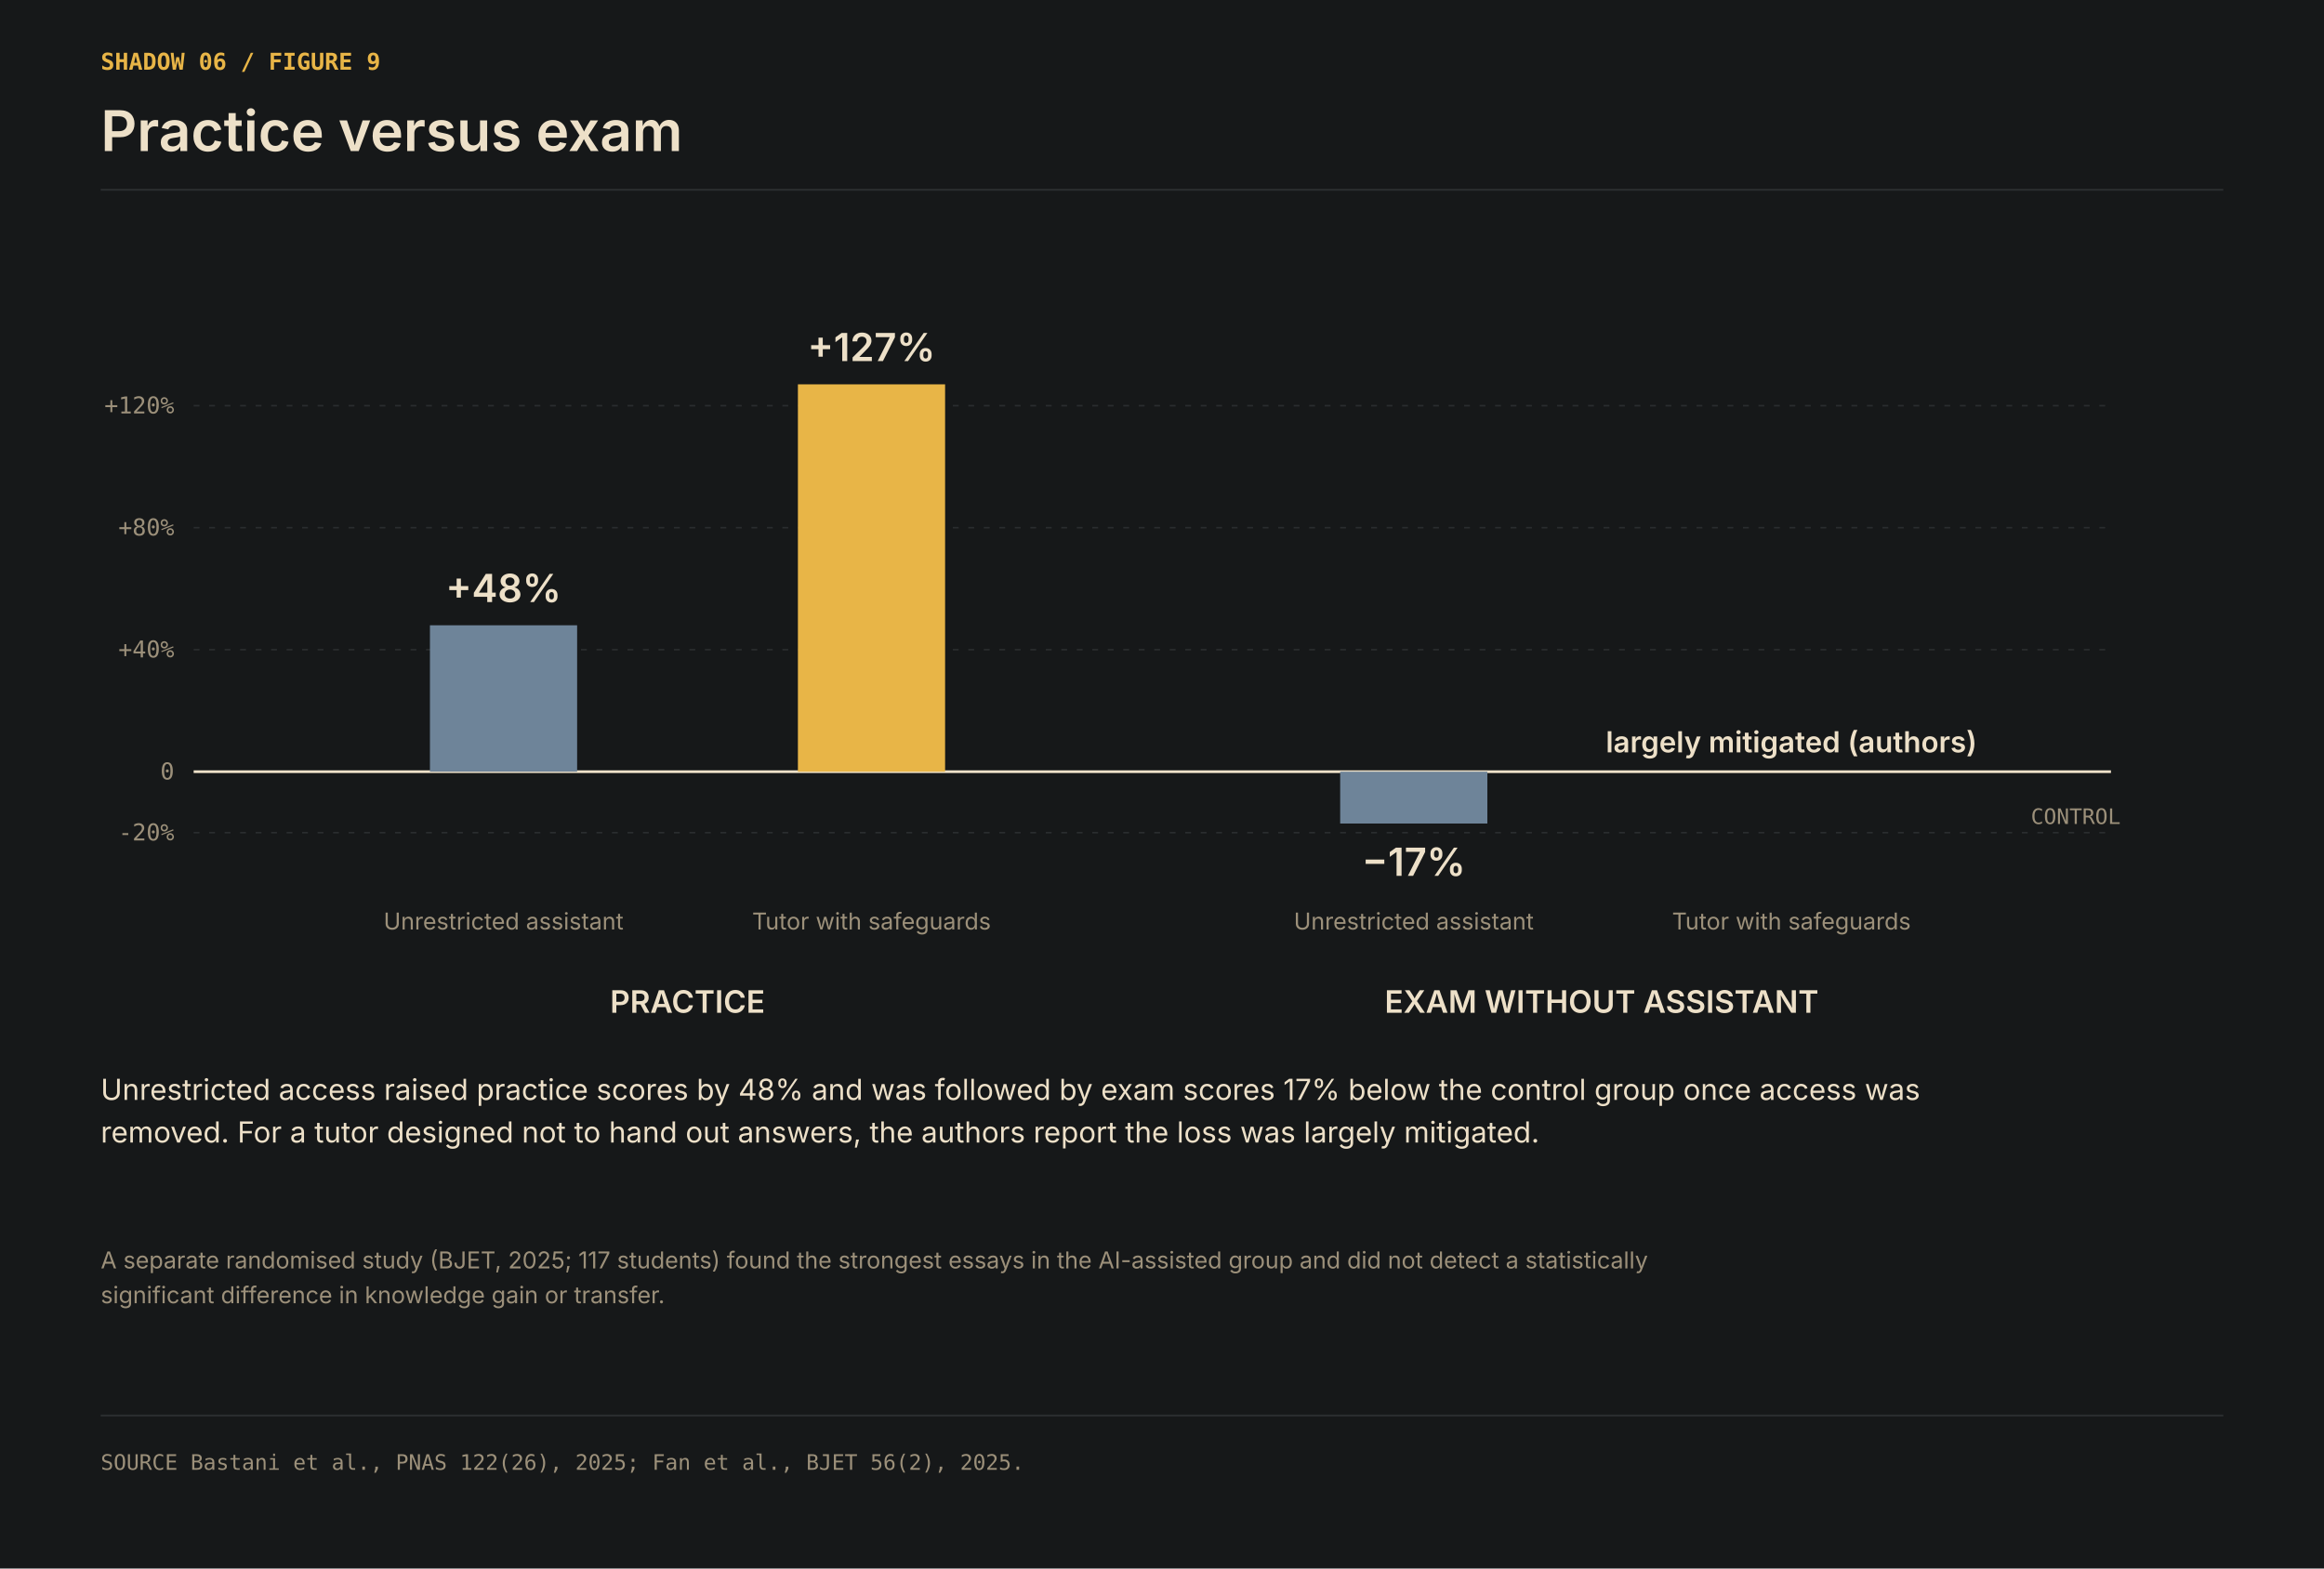
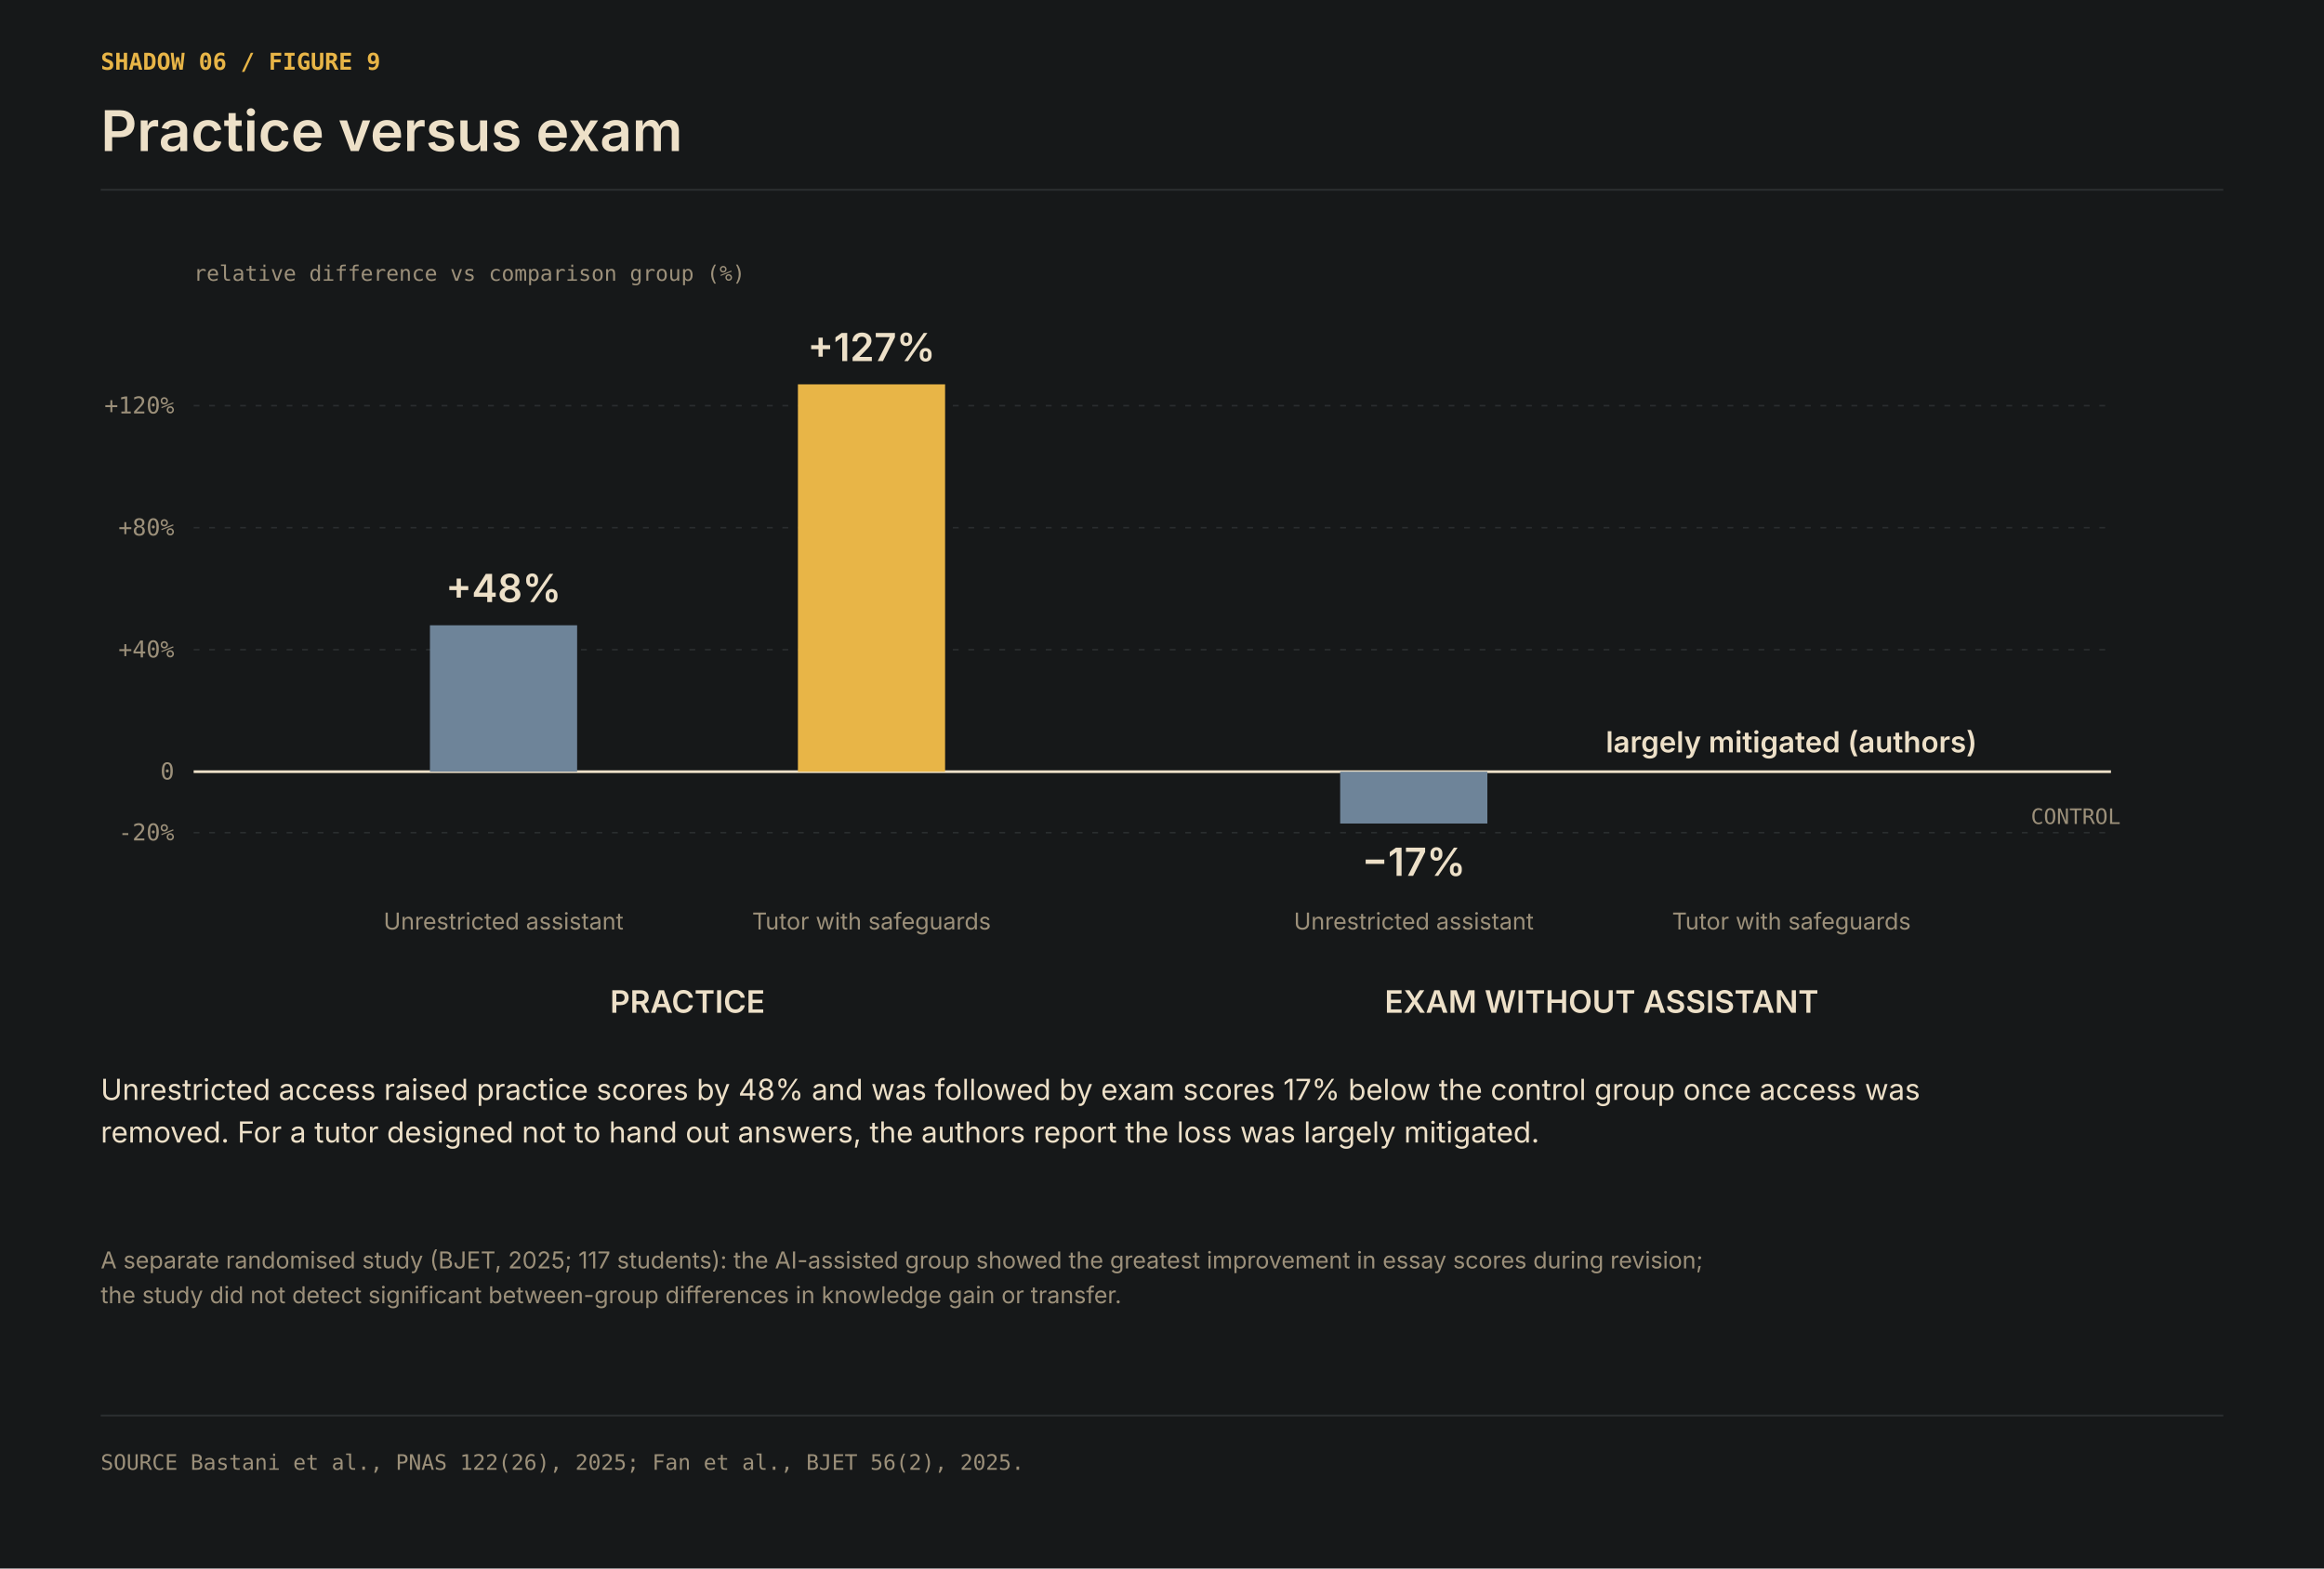
<svg xmlns="http://www.w3.org/2000/svg" width="1200" height="810" viewBox="0 0 1200 810" role="img" aria-labelledby="title desc">
  <rect width="1200" height="810" fill="#161819" />
  <text x="52" y="36" fill="#E8B547" font-family="JetBrains Mono,monospace" font-size="12" font-weight="600" text-anchor="start">SHADOW 06  /  FIGURE 9</text>
  <text x="52" y="78" fill="#EDE0C8" font-family="Inter,Arial,sans-serif" font-size="29" font-weight="600" text-anchor="start">Practice versus exam</text>
  <line x1="52" y1="98" x2="1148" y2="98" stroke="#2A2D2F" stroke-width="1" />
+   <g data-pack04-role="axis_label">
+     <text x="100" y="145" fill="#9C907A" font-family="JetBrains Mono,monospace" font-size="11" font-weight="400" text-anchor="start">relative difference vs comparison group (%)</text>
+   </g>
  <line x1="100" y1="430" x2="1090" y2="430" stroke="#2A2D2F" stroke-width="0.8" stroke-dasharray="3 5" />
  <text x="90" y="434" fill="#9C907A" font-family="JetBrains Mono,monospace" font-size="12" font-weight="400" text-anchor="end">-20%</text>
  <line x1="100" y1="398.5" x2="1090" y2="398.5" stroke="#EDE0C8" stroke-width="1.4" />
  <text x="90" y="402.5" fill="#9C907A" font-family="JetBrains Mono,monospace" font-size="12" font-weight="400" text-anchor="end">0</text>
  <line x1="100" y1="335.5" x2="1090" y2="335.5" stroke="#2A2D2F" stroke-width="0.8" stroke-dasharray="3 5" />
  <text x="90" y="339.5" fill="#9C907A" font-family="JetBrains Mono,monospace" font-size="12" font-weight="400" text-anchor="end">+40%</text>
  <line x1="100" y1="272.5" x2="1090" y2="272.5" stroke="#2A2D2F" stroke-width="0.8" stroke-dasharray="3 5" />
  <text x="90" y="276.5" fill="#9C907A" font-family="JetBrains Mono,monospace" font-size="12" font-weight="400" text-anchor="end">+80%</text>
  <line x1="100" y1="209.5" x2="1090" y2="209.5" stroke="#2A2D2F" stroke-width="0.8" stroke-dasharray="3 5" />
  <text x="90" y="213.5" fill="#9C907A" font-family="JetBrains Mono,monospace" font-size="12" font-weight="400" text-anchor="end">+120%</text>
  <text x="1095" y="425.5" fill="#9C907A" font-family="JetBrains Mono,monospace" font-size="11" font-weight="400" text-anchor="end">CONTROL</text>
  <rect x="222" y="322.9" width="76" height="75.6" fill="#6E8499" data-row="0" data-field="practice_vs_control_pct" data-value="48" data-zero="398.5" data-scale="1.575" />
  <text x="260" y="310.9" fill="#EDE0C8" font-family="Inter,Arial,sans-serif" font-size="20" font-weight="600" text-anchor="middle">+48%</text>
  <rect x="412" y="198.475" width="76" height="200.025" fill="#E8B547" data-row="1" data-field="practice_vs_control_pct" data-value="127" data-zero="398.5" data-scale="1.575" />
  <text x="450" y="186.475" fill="#EDE0C8" font-family="Inter,Arial,sans-serif" font-size="20" font-weight="600" text-anchor="middle">+127%</text>
  <rect x="692" y="398.5" width="76" height="26.775" fill="#6E8499" data-row="0" data-field="exam_vs_control_pct" data-value="-17" data-zero="398.5" data-scale="1.575" />
  <text x="730" y="452.275" fill="#EDE0C8" font-family="Inter,Arial,sans-serif" font-size="20" font-weight="600" text-anchor="middle" data-row="0" data-field="exam_label" data-value="−17%">−17%</text>
  <text x="925" y="388.5" fill="#EDE0C8" font-family="Inter,Arial,sans-serif" font-size="15" font-weight="600" text-anchor="middle" data-row="1" data-field="exam_label" data-value="largely mitigated (authors)">largely mitigated (authors)</text>
  <text x="260" y="480" fill="#9C907A" font-family="Inter,Arial,sans-serif" font-size="12" font-weight="400" text-anchor="middle" data-row="0" data-field="arm" data-value="Unrestricted assistant">Unrestricted assistant</text>
  <text x="450" y="480" fill="#9C907A" font-family="Inter,Arial,sans-serif" font-size="12" font-weight="400" text-anchor="middle" data-row="1" data-field="arm" data-value="Tutor with safeguards">Tutor with safeguards</text>
  <text x="730" y="480" fill="#9C907A" font-family="Inter,Arial,sans-serif" font-size="12" font-weight="400" text-anchor="middle">Unrestricted assistant</text>
  <text x="925" y="480" fill="#9C907A" font-family="Inter,Arial,sans-serif" font-size="12" font-weight="400" text-anchor="middle">Tutor with safeguards</text>
  <text x="355" y="523" fill="#EDE0C8" font-family="Inter,Arial,sans-serif" font-size="16" font-weight="600" text-anchor="middle">PRACTICE</text>
  <text x="827" y="523" fill="#EDE0C8" font-family="Inter,Arial,sans-serif" font-size="16" font-weight="600" text-anchor="middle">EXAM WITHOUT ASSISTANT</text>
  <text x="52" y="568" fill="#EDE0C8" font-family="Inter,Arial,sans-serif" font-size="15" font-weight="400" text-anchor="start">Unrestricted access raised practice scores by 48% and was followed by exam scores 17% below the control group once access was</text>
  <text x="52" y="590" fill="#EDE0C8" font-family="Inter,Arial,sans-serif" font-size="15" font-weight="400" text-anchor="start">removed. For a tutor designed not to hand out answers, the authors report the loss was largely mitigated.</text>
-   <text x="52" y="655" fill="#9C907A" font-family="Inter,Arial,sans-serif" font-size="12" font-weight="400" text-anchor="start">A separate randomised study (BJET, 2025; 117 students) found the strongest essays in the AI-assisted group and did not detect a statistically</text>
-   <text x="52" y="673" fill="#9C907A" font-family="Inter,Arial,sans-serif" font-size="12" font-weight="400" text-anchor="start">significant difference in knowledge gain or transfer.</text>
+   <g data-pack04-role="companion">
+     <text x="52" y="655" fill="#9C907A" font-family="Inter,Arial,sans-serif" font-size="12" font-weight="400" text-anchor="start">A separate randomised study (BJET, 2025; 117 students): the AI-assisted group showed the greatest improvement in essay scores during revision;</text>
+     <text x="52" y="673" fill="#9C907A" font-family="Inter,Arial,sans-serif" font-size="12" font-weight="400" text-anchor="start">the study did not detect significant between-group differences in knowledge gain or transfer.</text>
+   </g>
  <line x1="52" y1="731" x2="1148" y2="731" stroke="#2A2D2F" stroke-width="1" />
  <text x="52" y="759" fill="#9C907A" font-family="JetBrains Mono,monospace" font-size="11" font-weight="400" text-anchor="start">SOURCE  Bastani et al., PNAS 122(26), 2025; Fan et al., BJET 56(2), 2025.</text>
</svg>
